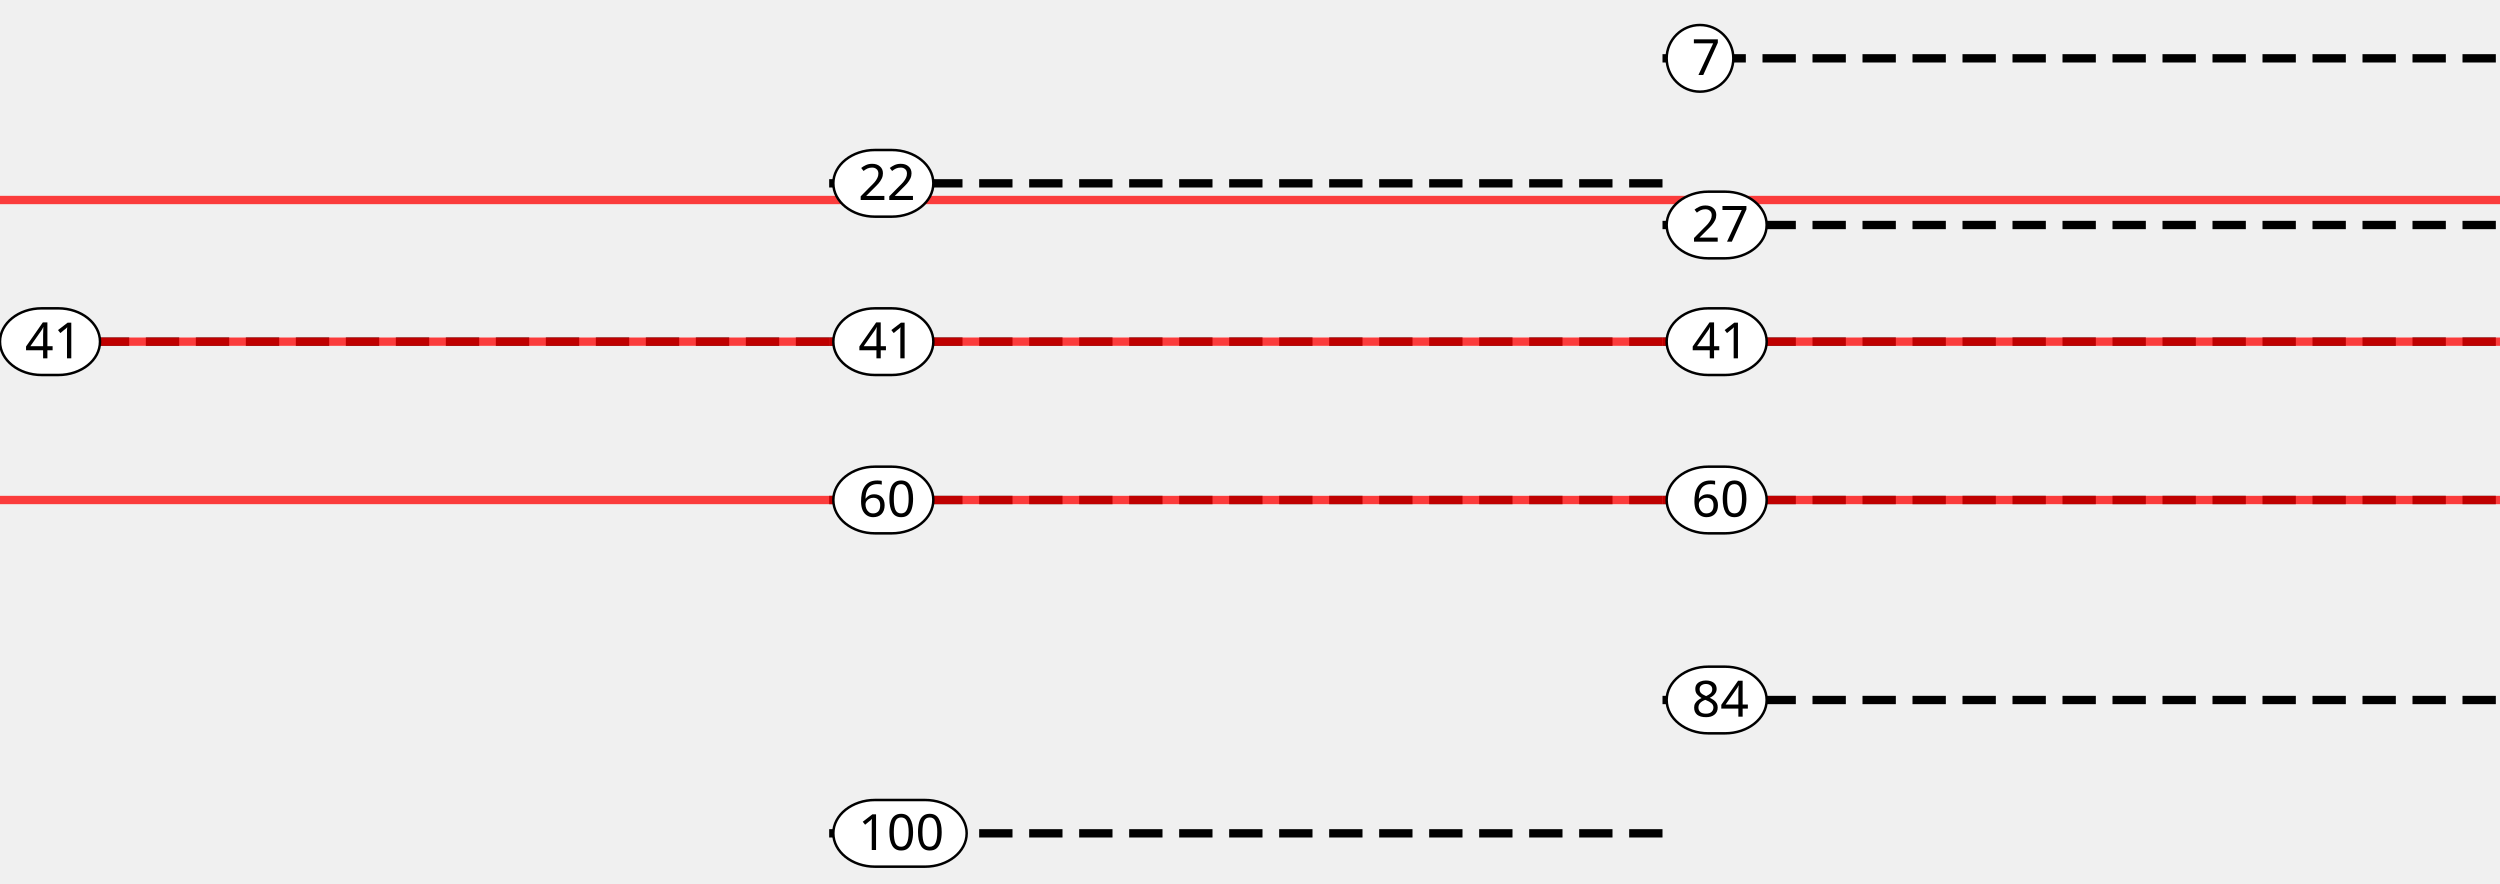
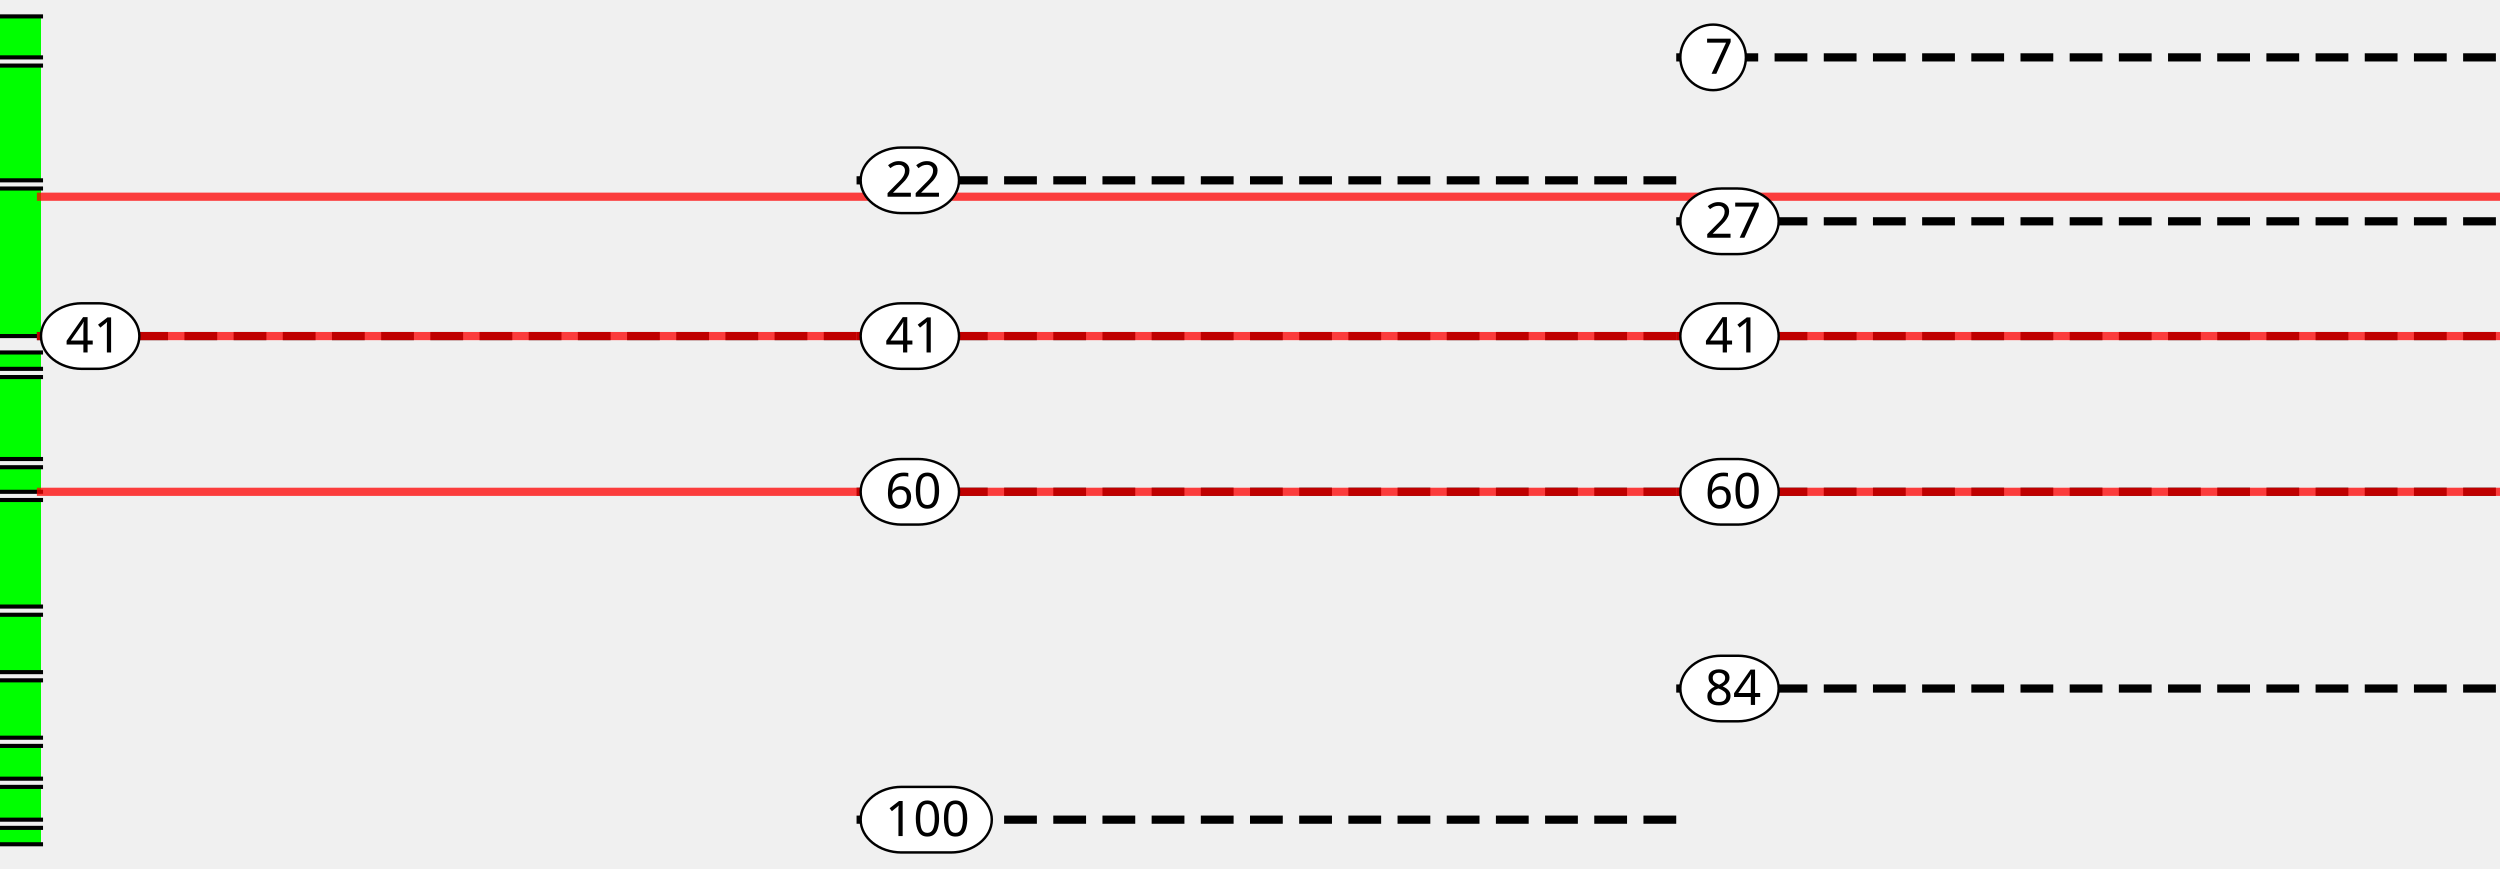
- <svg xmlns="http://www.w3.org/2000/svg" version="1.1" width="300" height="106" id="svg2">
-   <g id="layer1">
+ <svg xmlns="http://www.w3.org/2000/svg" version="1.1" width="305" height="106" id="svg2">
+   <g id="layer1" transform="translate(5,0)">
+     <path d="m -2.5,2 0,5" id="highlight-2" style="fill:none;stroke:#00ff00;stroke-width:5;stroke-linecap:butt;stroke-linejoin:miter;stroke-miterlimit:4;stroke-opacity:1;stroke-dasharray:none;stroke-dashoffset:0" />
+     <path d="m -2.5,8 0,14" id="highlight-8" style="fill:none;stroke:#00ff00;stroke-width:5;stroke-linecap:butt;stroke-linejoin:miter;stroke-miterlimit:4;stroke-opacity:1;stroke-dasharray:none;stroke-dashoffset:0" />
+     <path d="m -2.5,23 0,18" id="highlight-23" style="fill:none;stroke:#00ff00;stroke-width:5;stroke-linecap:butt;stroke-linejoin:miter;stroke-miterlimit:4;stroke-opacity:1;stroke-dasharray:none;stroke-dashoffset:0" />
+     <path d="m -2.5,43 0,2" id="highlight-43" style="fill:none;stroke:#00ff00;stroke-width:5;stroke-linecap:butt;stroke-linejoin:miter;stroke-miterlimit:4;stroke-opacity:1;stroke-dasharray:none;stroke-dashoffset:0" />
+     <path d="m -2.5,46 0,10" id="highlight-46" style="fill:none;stroke:#00ff00;stroke-width:5;stroke-linecap:butt;stroke-linejoin:miter;stroke-miterlimit:4;stroke-opacity:1;stroke-dasharray:none;stroke-dashoffset:0" />
+     <path d="m -2.5,57 0,3" id="highlight-57" style="fill:none;stroke:#00ff00;stroke-width:5;stroke-linecap:butt;stroke-linejoin:miter;stroke-miterlimit:4;stroke-opacity:1;stroke-dasharray:none;stroke-dashoffset:0" />
+     <path d="m -2.5,61 0,13" id="highlight-61" style="fill:none;stroke:#00ff00;stroke-width:5;stroke-linecap:butt;stroke-linejoin:miter;stroke-miterlimit:4;stroke-opacity:1;stroke-dasharray:none;stroke-dashoffset:0" />
+     <path d="m -2.5,75 0,7" id="highlight-75" style="fill:none;stroke:#00ff00;stroke-width:5;stroke-linecap:butt;stroke-linejoin:miter;stroke-miterlimit:4;stroke-opacity:1;stroke-dasharray:none;stroke-dashoffset:0" />
+     <path d="m -2.5,83 0,7" id="highlight-83" style="fill:none;stroke:#00ff00;stroke-width:5;stroke-linecap:butt;stroke-linejoin:miter;stroke-miterlimit:4;stroke-opacity:1;stroke-dasharray:none;stroke-dashoffset:0" />
+     <path d="m -2.5,91 0,4" id="highlight-91" style="fill:none;stroke:#00ff00;stroke-width:5;stroke-linecap:butt;stroke-linejoin:miter;stroke-miterlimit:4;stroke-opacity:1;stroke-dasharray:none;stroke-dashoffset:0" />
+     <path d="m -2.5,96 0,4" id="highlight-96" style="fill:none;stroke:#00ff00;stroke-width:5;stroke-linecap:butt;stroke-linejoin:miter;stroke-miterlimit:4;stroke-opacity:1;stroke-dasharray:none;stroke-dashoffset:0" />
+     <path d="m -2.5,101 0,2" id="highlight-101" style="fill:none;stroke:#00ff00;stroke-width:5;stroke-linecap:butt;stroke-linejoin:miter;stroke-miterlimit:4;stroke-opacity:1;stroke-dasharray:none;stroke-dashoffset:0" />
+     <path d="m -5,2 5,0" id="tick-2" style="fill:none;stroke:#000000;stroke-width:0.5;stroke-linecap:square;stroke-linejoin:miter;stroke-miterlimit:4;stroke-opacity:1;stroke-dasharray:none;stroke-dashoffset:0" />
+     <path d="m -5,7 5,0" id="tick-7" style="fill:none;stroke:#000000;stroke-width:0.5;stroke-linecap:square;stroke-linejoin:miter;stroke-miterlimit:4;stroke-opacity:1;stroke-dasharray:none;stroke-dashoffset:0" />
+     <path d="m -5,8 5,0" id="tick-8" style="fill:none;stroke:#000000;stroke-width:0.5;stroke-linecap:square;stroke-linejoin:miter;stroke-miterlimit:4;stroke-opacity:1;stroke-dasharray:none;stroke-dashoffset:0" />
+     <path d="m -5,22 5,0" id="tick-22" style="fill:none;stroke:#000000;stroke-width:0.5;stroke-linecap:square;stroke-linejoin:miter;stroke-miterlimit:4;stroke-opacity:1;stroke-dasharray:none;stroke-dashoffset:0" />
+     <path d="m -5,23 5,0" id="tick-23" style="fill:none;stroke:#000000;stroke-width:0.5;stroke-linecap:square;stroke-linejoin:miter;stroke-miterlimit:4;stroke-opacity:1;stroke-dasharray:none;stroke-dashoffset:0" />
+     <path d="m -5,41 5,0" id="tick-41" style="fill:none;stroke:#000000;stroke-width:0.5;stroke-linecap:square;stroke-linejoin:miter;stroke-miterlimit:4;stroke-opacity:1;stroke-dasharray:none;stroke-dashoffset:0" />
+     <path d="m -5,43 5,0" id="tick-43" style="fill:none;stroke:#000000;stroke-width:0.5;stroke-linecap:square;stroke-linejoin:miter;stroke-miterlimit:4;stroke-opacity:1;stroke-dasharray:none;stroke-dashoffset:0" />
+     <path d="m -5,45 5,0" id="tick-45" style="fill:none;stroke:#000000;stroke-width:0.5;stroke-linecap:square;stroke-linejoin:miter;stroke-miterlimit:4;stroke-opacity:1;stroke-dasharray:none;stroke-dashoffset:0" />
+     <path d="m -5,46 5,0" id="tick-46" style="fill:none;stroke:#000000;stroke-width:0.5;stroke-linecap:square;stroke-linejoin:miter;stroke-miterlimit:4;stroke-opacity:1;stroke-dasharray:none;stroke-dashoffset:0" />
+     <path d="m -5,56 5,0" id="tick-56" style="fill:none;stroke:#000000;stroke-width:0.5;stroke-linecap:square;stroke-linejoin:miter;stroke-miterlimit:4;stroke-opacity:1;stroke-dasharray:none;stroke-dashoffset:0" />
+     <path d="m -5,57 5,0" id="tick-57" style="fill:none;stroke:#000000;stroke-width:0.5;stroke-linecap:square;stroke-linejoin:miter;stroke-miterlimit:4;stroke-opacity:1;stroke-dasharray:none;stroke-dashoffset:0" />
+     <path d="m -5,60 5,0" id="tick-60" style="fill:none;stroke:#000000;stroke-width:0.5;stroke-linecap:square;stroke-linejoin:miter;stroke-miterlimit:4;stroke-opacity:1;stroke-dasharray:none;stroke-dashoffset:0" />
+     <path d="m -5,61 5,0" id="tick-61" style="fill:none;stroke:#000000;stroke-width:0.5;stroke-linecap:square;stroke-linejoin:miter;stroke-miterlimit:4;stroke-opacity:1;stroke-dasharray:none;stroke-dashoffset:0" />
+     <path d="m -5,74 5,0" id="tick-74" style="fill:none;stroke:#000000;stroke-width:0.5;stroke-linecap:square;stroke-linejoin:miter;stroke-miterlimit:4;stroke-opacity:1;stroke-dasharray:none;stroke-dashoffset:0" />
+     <path d="m -5,75 5,0" id="tick-75" style="fill:none;stroke:#000000;stroke-width:0.5;stroke-linecap:square;stroke-linejoin:miter;stroke-miterlimit:4;stroke-opacity:1;stroke-dasharray:none;stroke-dashoffset:0" />
+     <path d="m -5,82 5,0" id="tick-82" style="fill:none;stroke:#000000;stroke-width:0.5;stroke-linecap:square;stroke-linejoin:miter;stroke-miterlimit:4;stroke-opacity:1;stroke-dasharray:none;stroke-dashoffset:0" />
+     <path d="m -5,83 5,0" id="tick-83" style="fill:none;stroke:#000000;stroke-width:0.5;stroke-linecap:square;stroke-linejoin:miter;stroke-miterlimit:4;stroke-opacity:1;stroke-dasharray:none;stroke-dashoffset:0" />
+     <path d="m -5,90 5,0" id="tick-90" style="fill:none;stroke:#000000;stroke-width:0.5;stroke-linecap:square;stroke-linejoin:miter;stroke-miterlimit:4;stroke-opacity:1;stroke-dasharray:none;stroke-dashoffset:0" />
+     <path d="m -5,91 5,0" id="tick-91" style="fill:none;stroke:#000000;stroke-width:0.5;stroke-linecap:square;stroke-linejoin:miter;stroke-miterlimit:4;stroke-opacity:1;stroke-dasharray:none;stroke-dashoffset:0" />
+     <path d="m -5,95 5,0" id="tick-95" style="fill:none;stroke:#000000;stroke-width:0.5;stroke-linecap:square;stroke-linejoin:miter;stroke-miterlimit:4;stroke-opacity:1;stroke-dasharray:none;stroke-dashoffset:0" />
+     <path d="m -5,96 5,0" id="tick-96" style="fill:none;stroke:#000000;stroke-width:0.5;stroke-linecap:square;stroke-linejoin:miter;stroke-miterlimit:4;stroke-opacity:1;stroke-dasharray:none;stroke-dashoffset:0" />
+     <path d="m -5,100 5,0" id="tick-100" style="fill:none;stroke:#000000;stroke-width:0.5;stroke-linecap:square;stroke-linejoin:miter;stroke-miterlimit:4;stroke-opacity:1;stroke-dasharray:none;stroke-dashoffset:0" />
+     <path d="m -5,101 5,0" id="tick-101" style="fill:none;stroke:#000000;stroke-width:0.5;stroke-linecap:square;stroke-linejoin:miter;stroke-miterlimit:4;stroke-opacity:1;stroke-dasharray:none;stroke-dashoffset:0" />
+     <path d="m -5,103 5,0" id="tick-103" style="fill:none;stroke:#000000;stroke-width:0.5;stroke-linecap:square;stroke-linejoin:miter;stroke-miterlimit:4;stroke-opacity:1;stroke-dasharray:none;stroke-dashoffset:0" />
    <path d="m 0,41 100,0" id="annotators:brennan-41" style="fill:none;stroke:#000000;stroke-width:1;stroke-linecap:square;stroke-linejoin:miter;stroke-miterlimit:4;stroke-opacity:1;stroke-dasharray:3, 3;stroke-dashoffset:0" />
    <path d="m 100,22 100,0" id="annotators:docsouth-22" style="fill:none;stroke:#000000;stroke-width:1;stroke-linecap:square;stroke-linejoin:miter;stroke-miterlimit:4;stroke-opacity:1;stroke-dasharray:3, 3;stroke-dashoffset:0" />
    <path d="m 100,41 100,0" id="annotators:docsouth-41" style="fill:none;stroke:#000000;stroke-width:1;stroke-linecap:square;stroke-linejoin:miter;stroke-miterlimit:4;stroke-opacity:1;stroke-dasharray:3, 3;stroke-dashoffset:0" />
    <path d="m 100,60 100,0" id="annotators:docsouth-60" style="fill:none;stroke:#000000;stroke-width:1;stroke-linecap:square;stroke-linejoin:miter;stroke-miterlimit:4;stroke-opacity:1;stroke-dasharray:3, 3;stroke-dashoffset:0" />
    <path d="m 100,100 100,0" id="annotators:docsouth-100" style="fill:none;stroke:#000000;stroke-width:1;stroke-linecap:square;stroke-linejoin:miter;stroke-miterlimit:4;stroke-opacity:1;stroke-dasharray:3, 3;stroke-dashoffset:0" />
    <path d="m 200,7 100,0" id="annotators:mannheim-7" style="fill:none;stroke:#000000;stroke-width:1;stroke-linecap:square;stroke-linejoin:miter;stroke-miterlimit:4;stroke-opacity:1;stroke-dasharray:3, 3;stroke-dashoffset:0" />
    <path d="m 200,27 100,0" id="annotators:mannheim-27" style="fill:none;stroke:#000000;stroke-width:1;stroke-linecap:square;stroke-linejoin:miter;stroke-miterlimit:4;stroke-opacity:1;stroke-dasharray:3, 3;stroke-dashoffset:0" />
    <path d="m 200,41 100,0" id="annotators:mannheim-41" style="fill:none;stroke:#000000;stroke-width:1;stroke-linecap:square;stroke-linejoin:miter;stroke-miterlimit:4;stroke-opacity:1;stroke-dasharray:3, 3;stroke-dashoffset:0" />
    <path d="m 200,60 100,0" id="annotators:mannheim-60" style="fill:none;stroke:#000000;stroke-width:1;stroke-linecap:square;stroke-linejoin:miter;stroke-miterlimit:4;stroke-opacity:1;stroke-dasharray:3, 3;stroke-dashoffset:0" />
    <path d="m 200,84 100,0" id="annotators:mannheim-84" style="fill:none;stroke:#000000;stroke-width:1;stroke-linecap:square;stroke-linejoin:miter;stroke-miterlimit:4;stroke-opacity:1;stroke-dasharray:3, 3;stroke-dashoffset:0" />
-     <path d="m 0,24 300,0" id="gold-24" style="fill:none;stroke:#ff0000;stroke-width:1;stroke-linecap:square;stroke-linejoin:miter;stroke-miterlimit:4;stroke-opacity:0.75;stroke-dasharray:none;stroke-dashoffset:0" />
-     <path d="m 0,41 300,0" id="gold-41" style="fill:none;stroke:#ff0000;stroke-width:1;stroke-linecap:square;stroke-linejoin:miter;stroke-miterlimit:4;stroke-opacity:0.75;stroke-dasharray:none;stroke-dashoffset:0" />
-     <path d="m 0,60 300,0" id="gold-60" style="fill:none;stroke:#ff0000;stroke-width:1;stroke-linecap:square;stroke-linejoin:miter;stroke-miterlimit:4;stroke-opacity:0.75;stroke-dasharray:none;stroke-dashoffset:0" />
+     <path d="m 0,24 300,0" id="gold-24" style="fill:none;stroke:red;stroke-width:1;stroke-linecap:square;stroke-linejoin:miter;stroke-miterlimit:4;stroke-opacity:0.75;stroke-dasharray:none;stroke-dashoffset:0" />
+     <path d="m 0,41 300,0" id="gold-41" style="fill:none;stroke:red;stroke-width:1;stroke-linecap:square;stroke-linejoin:miter;stroke-miterlimit:4;stroke-opacity:0.75;stroke-dasharray:none;stroke-dashoffset:0" />
+     <path d="m 0,60 300,0" id="gold-60" style="fill:none;stroke:red;stroke-width:1;stroke-linecap:square;stroke-linejoin:miter;stroke-miterlimit:4;stroke-opacity:0.75;stroke-dasharray:none;stroke-dashoffset:0" />
    <g transform="translate(0,41)">
      <rect width="12" height="8" rx="5" ry="5" x="0" y="-4" style="color:#000000;fill:#ffffff;stroke:#000000;stroke-width:0.3;" />
      <text x="3" y="2" style="font-size:6px;font-family:sans-serif">41</text>
    </g>
    <g transform="translate(100,22)">
      <rect width="12" height="8" rx="5" ry="5" x="0" y="-4" style="color:#000000;fill:#ffffff;stroke:#000000;stroke-width:0.3;" />
      <text x="3" y="2" style="font-size:6px;font-family:sans-serif">22</text>
    </g>
    <g transform="translate(100,41)">
      <rect width="12" height="8" rx="5" ry="5" x="0" y="-4" style="color:#000000;fill:#ffffff;stroke:#000000;stroke-width:0.3;" />
      <text x="3" y="2" style="font-size:6px;font-family:sans-serif">41</text>
    </g>
    <g transform="translate(100,60)">
      <rect width="12" height="8" rx="5" ry="5" x="0" y="-4" style="color:#000000;fill:#ffffff;stroke:#000000;stroke-width:0.3;" />
      <text x="3" y="2" style="font-size:6px;font-family:sans-serif">60</text>
    </g>
    <g transform="translate(100,100)">
      <rect width="16" height="8" rx="5" ry="5" x="0" y="-4" style="color:#000000;fill:#ffffff;stroke:#000000;stroke-width:0.3;" />
      <text x="3" y="2" style="font-size:6px;font-family:sans-serif">100</text>
    </g>
    <g transform="translate(200,7)">
      <rect width="8" height="8" rx="5" ry="5" x="0" y="-4" style="color:#000000;fill:#ffffff;stroke:#000000;stroke-width:0.3;" />
      <text x="3" y="2" style="font-size:6px;font-family:sans-serif">7</text>
    </g>
    <g transform="translate(200,27)">
      <rect width="12" height="8" rx="5" ry="5" x="0" y="-4" style="color:#000000;fill:#ffffff;stroke:#000000;stroke-width:0.3;" />
      <text x="3" y="2" style="font-size:6px;font-family:sans-serif">27</text>
    </g>
    <g transform="translate(200,41)">
      <rect width="12" height="8" rx="5" ry="5" x="0" y="-4" style="color:#000000;fill:#ffffff;stroke:#000000;stroke-width:0.3;" />
      <text x="3" y="2" style="font-size:6px;font-family:sans-serif">41</text>
    </g>
    <g transform="translate(200,60)">
      <rect width="12" height="8" rx="5" ry="5" x="0" y="-4" style="color:#000000;fill:#ffffff;stroke:#000000;stroke-width:0.3;" />
      <text x="3" y="2" style="font-size:6px;font-family:sans-serif">60</text>
    </g>
    <g transform="translate(200,84)">
      <rect width="12" height="8" rx="5" ry="5" x="0" y="-4" style="color:#000000;fill:#ffffff;stroke:#000000;stroke-width:0.3;" />
      <text x="3" y="2" style="font-size:6px;font-family:sans-serif">84</text>
    </g>
  </g>
</svg>
